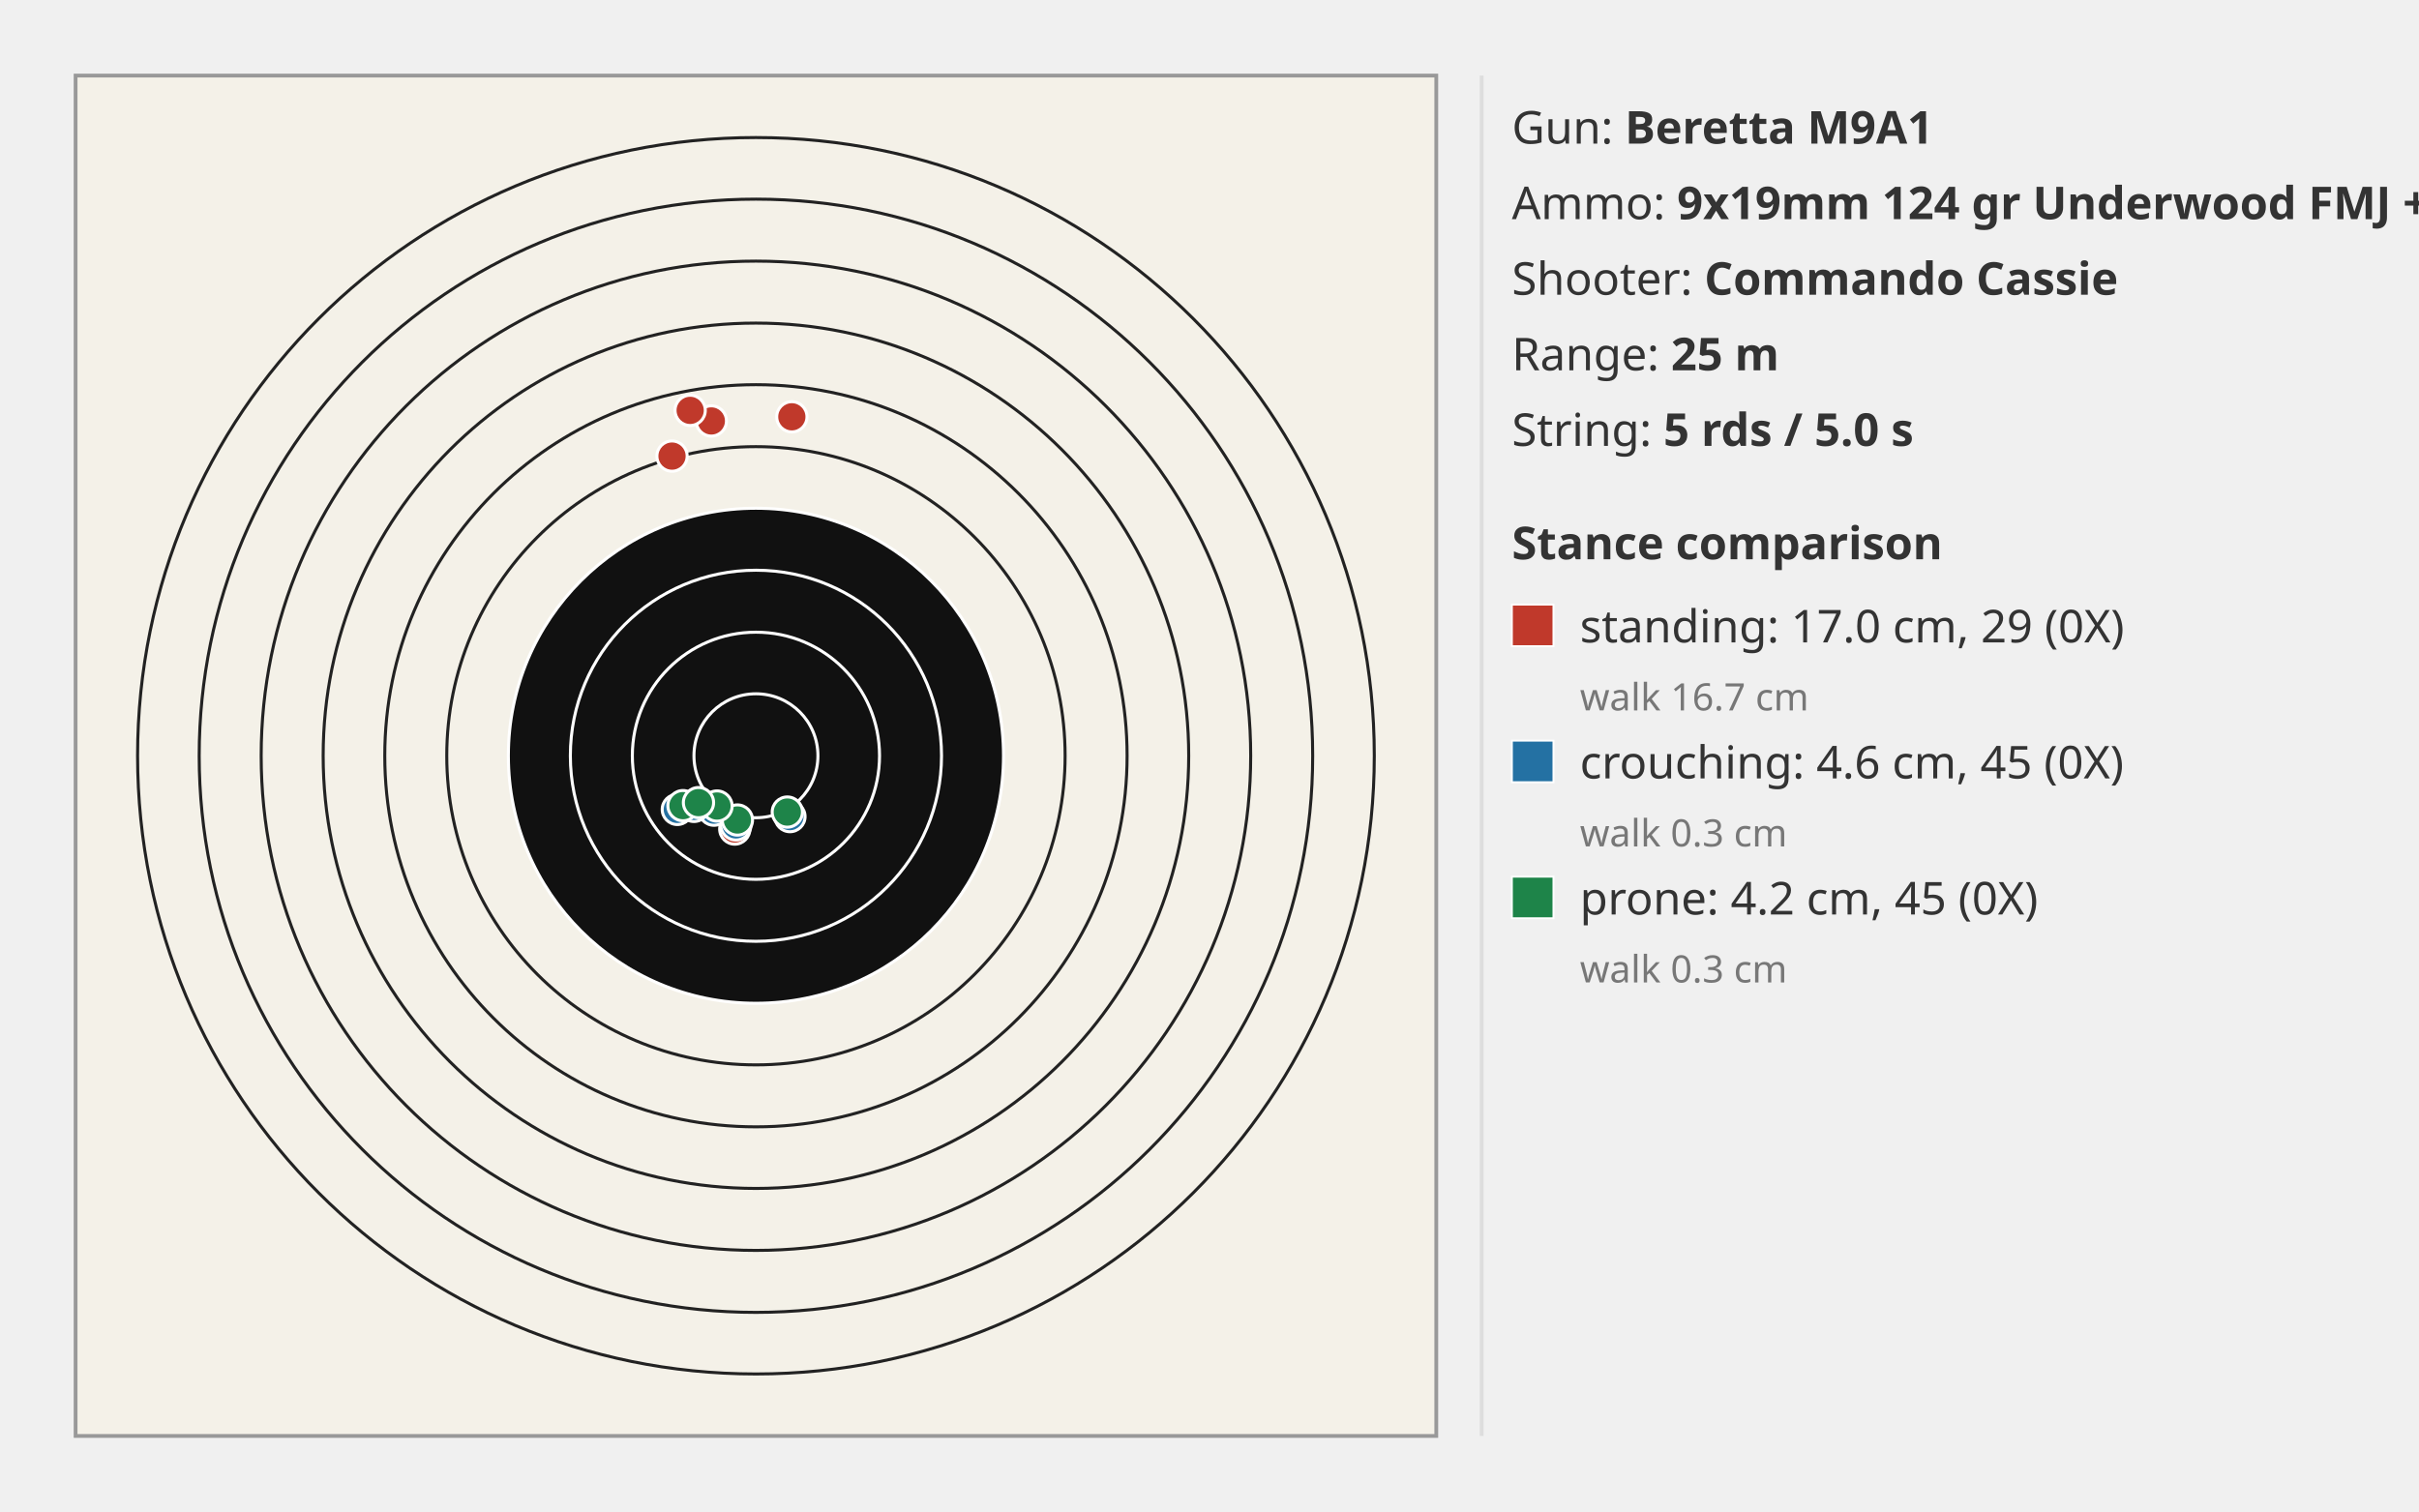
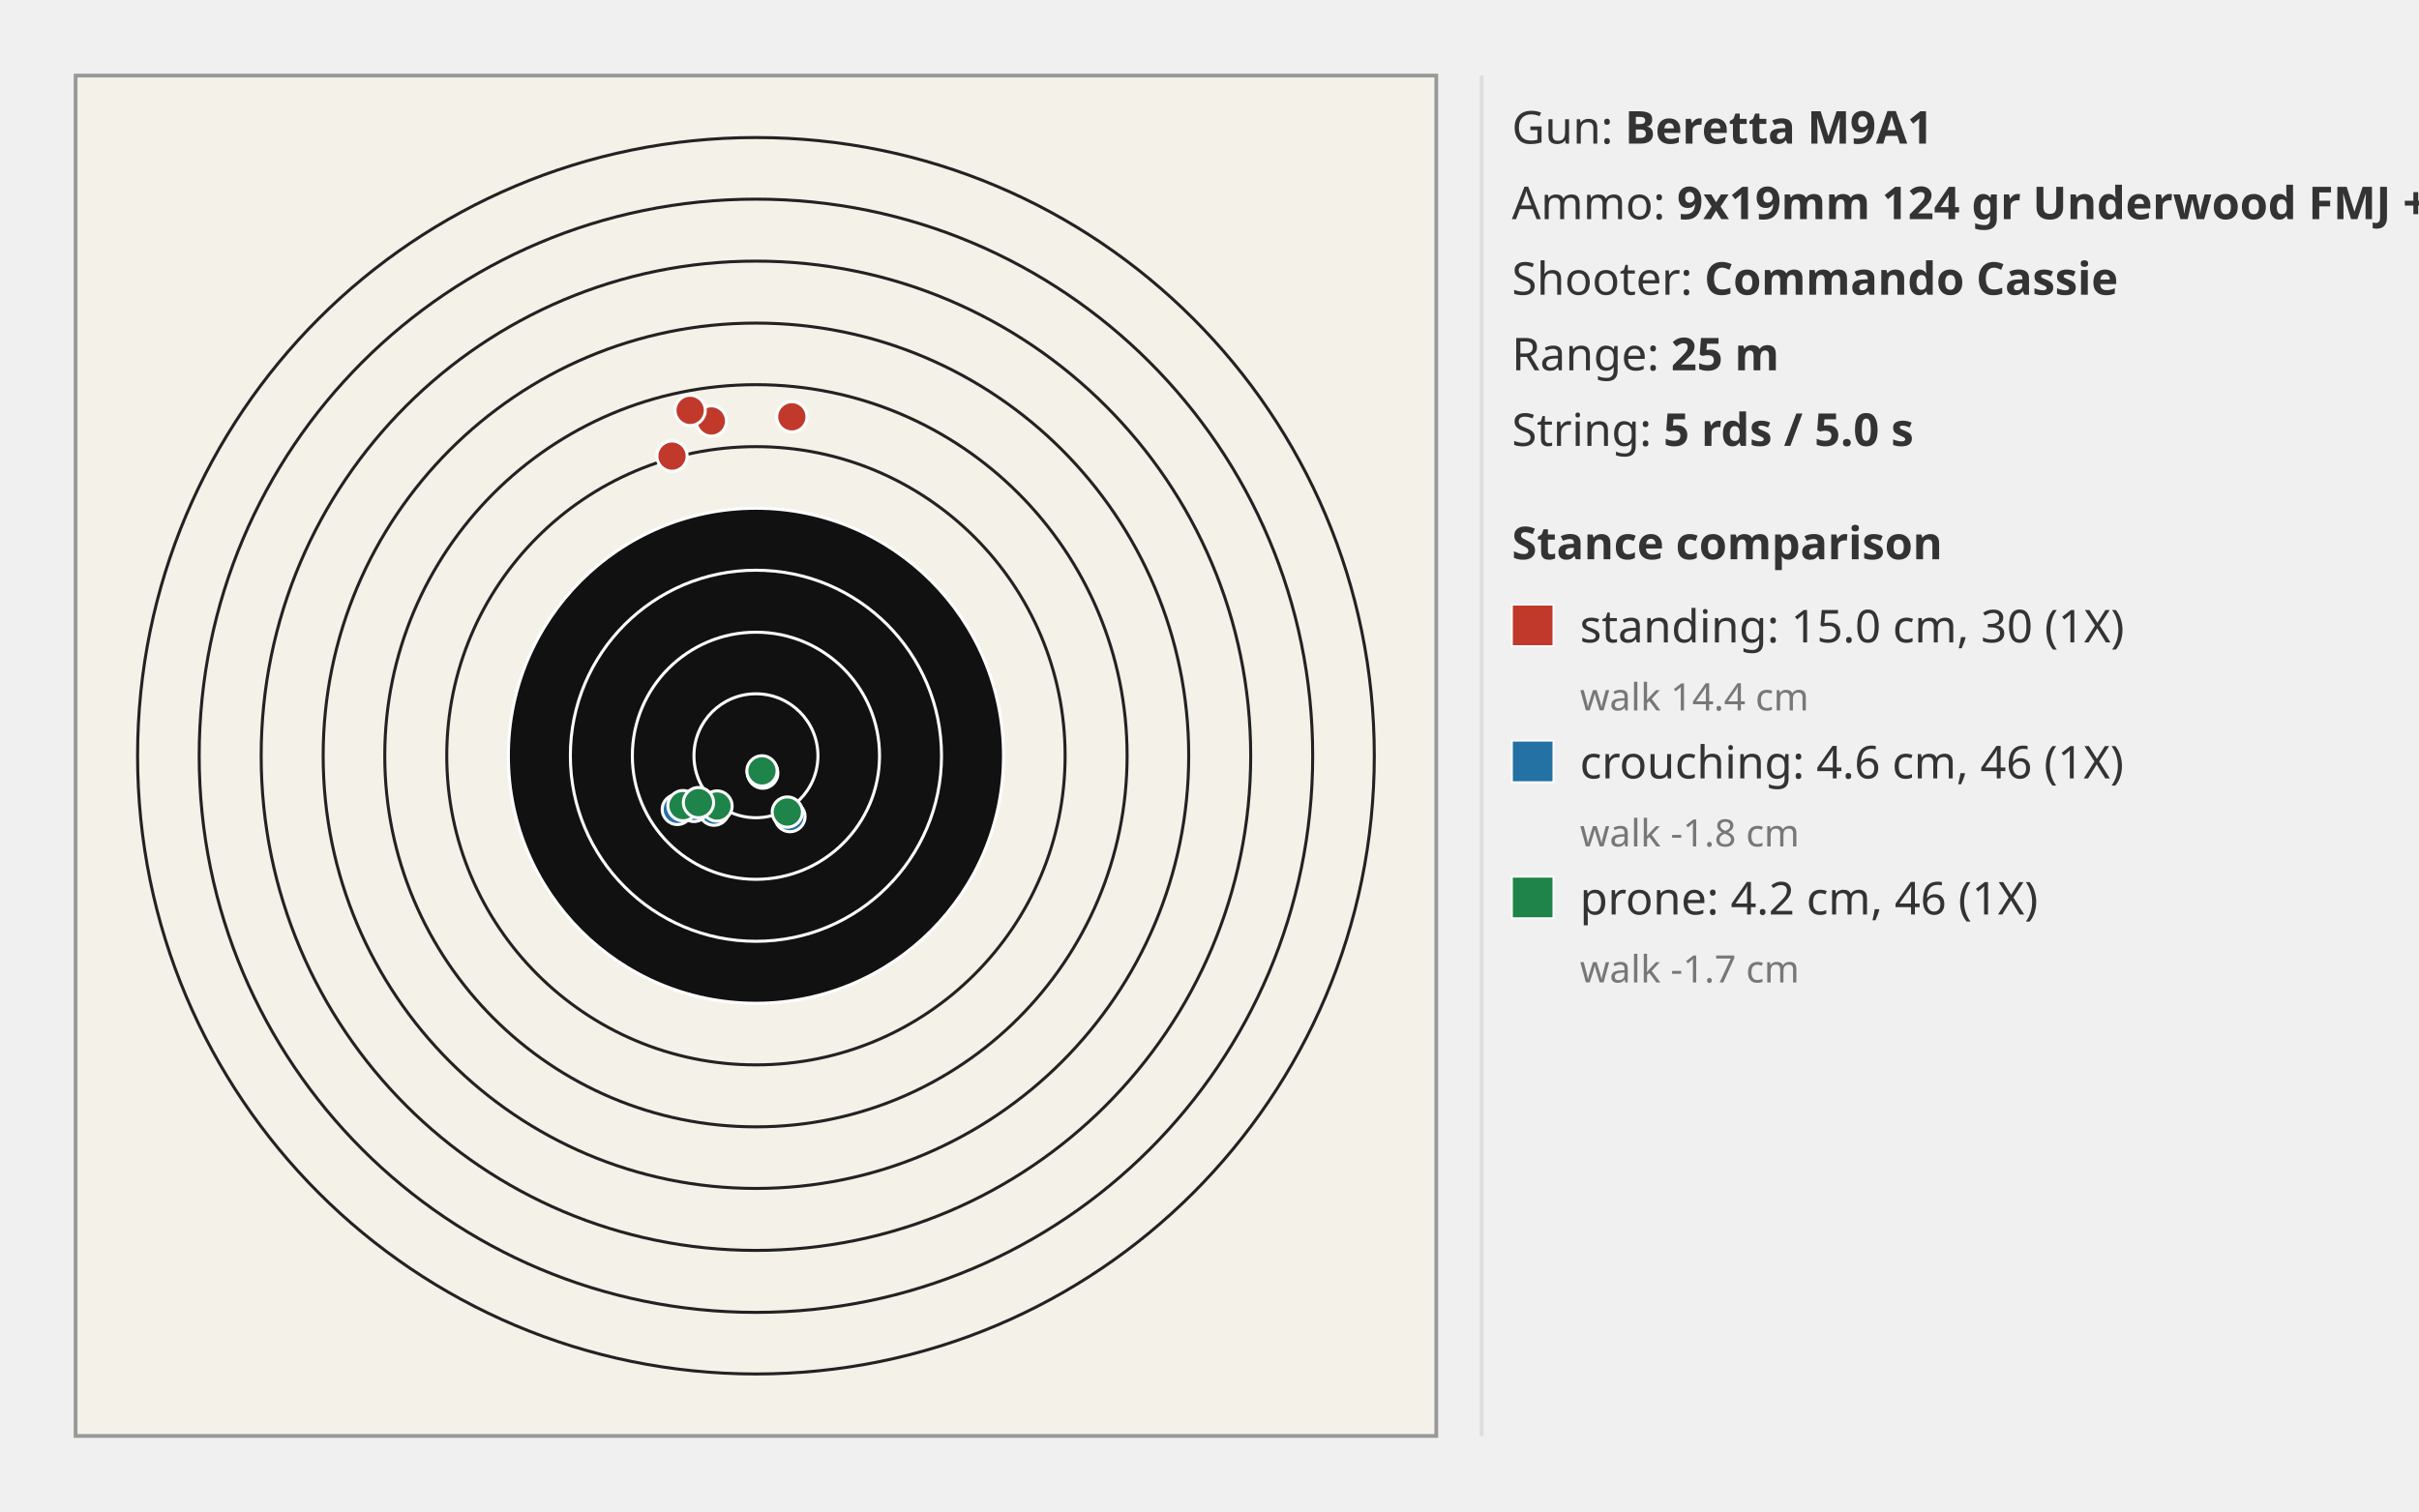
<svg xmlns="http://www.w3.org/2000/svg" width="640" height="400" viewBox="0 0 640 400">
  <rect x="20" y="20" width="360" height="360" fill="#f4f1e8" stroke="#999999" />
  <circle cx="200.0" cy="200.0" r="163.6" fill="none" stroke="#222222" stroke-width="0.8" />
  <circle cx="200.0" cy="200.0" r="147.3" fill="none" stroke="#222222" stroke-width="0.8" />
  <circle cx="200.0" cy="200.0" r="130.9" fill="none" stroke="#222222" stroke-width="0.8" />
  <circle cx="200.0" cy="200.0" r="114.5" fill="none" stroke="#222222" stroke-width="0.8" />
  <circle cx="200.0" cy="200.0" r="98.2" fill="none" stroke="#222222" stroke-width="0.8" />
  <circle cx="200.0" cy="200.0" r="81.8" fill="none" stroke="#222222" stroke-width="0.8" />
  <circle cx="200.0" cy="200.0" r="65.5" fill="#111111" stroke="#ffffff" stroke-width="0.8" />
  <circle cx="200.0" cy="200.0" r="49.1" fill="#111111" stroke="#ffffff" stroke-width="0.8" />
  <circle cx="200.0" cy="200.0" r="32.7" fill="#111111" stroke="#ffffff" stroke-width="0.8" />
  <circle cx="200.0" cy="200.0" r="16.4" fill="#111111" stroke="#ffffff" stroke-width="0.8" />
-   <circle class="shot" cx="194.4" cy="219.4" r="4" fill="#c0392b" stroke="#ffffff" stroke-width="0.8" />
+   <circle class="shot" cx="201.8" cy="204.6" r="4" fill="#c0392b" stroke="#ffffff" stroke-width="0.8" />
  <circle class="shot" cx="177.8" cy="120.7" r="4" fill="#c0392b" stroke="#ffffff" stroke-width="0.8" />
  <circle class="shot" cx="188.2" cy="111.4" r="4" fill="#c0392b" stroke="#ffffff" stroke-width="0.8" />
  <circle class="shot" cx="182.6" cy="108.6" r="4" fill="#c0392b" stroke="#ffffff" stroke-width="0.8" />
  <circle class="shot" cx="209.5" cy="110.3" r="4" fill="#c0392b" stroke="#ffffff" stroke-width="0.8" />
-   <circle class="shot" cx="194.7" cy="218.3" r="4" fill="#2471a3" stroke="#ffffff" stroke-width="0.8" />
+   <circle class="shot" cx="201.7" cy="204.3" r="4" fill="#2471a3" stroke="#ffffff" stroke-width="0.8" />
  <circle class="shot" cx="179.2" cy="214.2" r="4" fill="#2471a3" stroke="#ffffff" stroke-width="0.8" />
  <circle class="shot" cx="188.9" cy="214.4" r="4" fill="#2471a3" stroke="#ffffff" stroke-width="0.8" />
  <circle class="shot" cx="183.6" cy="213.4" r="4" fill="#2471a3" stroke="#ffffff" stroke-width="0.8" />
  <circle class="shot" cx="209.0" cy="216.1" r="4" fill="#2471a3" stroke="#ffffff" stroke-width="0.8" />
-   <circle class="shot" cx="195.1" cy="217.0" r="4" fill="#1e8449" stroke="#ffffff" stroke-width="0.8" />
+   <circle class="shot" cx="201.6" cy="204.0" r="4" fill="#1e8449" stroke="#ffffff" stroke-width="0.8" />
  <circle class="shot" cx="180.7" cy="213.2" r="4" fill="#1e8449" stroke="#ffffff" stroke-width="0.8" />
  <circle class="shot" cx="189.7" cy="213.3" r="4" fill="#1e8449" stroke="#ffffff" stroke-width="0.8" />
  <circle class="shot" cx="184.8" cy="212.4" r="4" fill="#1e8449" stroke="#ffffff" stroke-width="0.8" />
  <circle class="shot" cx="208.3" cy="214.9" r="4" fill="#1e8449" stroke="#ffffff" stroke-width="0.8" />
  <line x1="392" y1="20" x2="392" y2="380" stroke="#dddddd" />
  <text x="400" y="38" font-family="sans-serif" font-size="12" fill="#333333">Gun: <tspan font-weight="bold">Beretta M9A1</tspan>
  </text>
  <text x="400" y="58" font-family="sans-serif" font-size="12" fill="#333333">Ammo: <tspan font-weight="bold">9x19mm 124 gr Underwood FMJ +P</tspan>
  </text>
  <text x="400" y="78" font-family="sans-serif" font-size="12" fill="#333333">Shooter: <tspan font-weight="bold">Commando Cassie</tspan>
  </text>
  <text x="400" y="98" font-family="sans-serif" font-size="12" fill="#333333">Range: <tspan font-weight="bold">25 m</tspan>
  </text>
  <text x="400" y="118" font-family="sans-serif" font-size="12" fill="#333333">String: <tspan font-weight="bold">5 rds / 5.0 s</tspan>
  </text>
  <text x="400" y="148" font-family="sans-serif" font-size="12" font-weight="bold" fill="#333333">Stance comparison</text>
  <rect x="400" y="160" width="11" height="11" fill="#c0392b" stroke="#ffffff" stroke-width="0.5" />
-   <text x="418" y="170" font-family="sans-serif" font-size="12" fill="#333333">standing: 17.0 cm, 29 (0X)</text>
-   <text x="418" y="188" font-family="sans-serif" font-size="10" fill="#777777">walk 16.7 cm</text>
+   <text x="418" y="170" font-family="sans-serif" font-size="12" fill="#333333">standing: 15.0 cm, 30 (1X)</text>
+   <text x="418" y="188" font-family="sans-serif" font-size="10" fill="#777777">walk 14.4 cm</text>
  <rect x="400" y="196" width="11" height="11" fill="#2471a3" stroke="#ffffff" stroke-width="0.5" />
-   <text x="418" y="206" font-family="sans-serif" font-size="12" fill="#333333">crouching: 4.6 cm, 45 (0X)</text>
-   <text x="418" y="224" font-family="sans-serif" font-size="10" fill="#777777">walk 0.3 cm</text>
+   <text x="418" y="206" font-family="sans-serif" font-size="12" fill="#333333">crouching: 4.6 cm, 46 (1X)</text>
+   <text x="418" y="224" font-family="sans-serif" font-size="10" fill="#777777">walk -1.8 cm</text>
  <rect x="400" y="232" width="11" height="11" fill="#1e8449" stroke="#ffffff" stroke-width="0.5" />
-   <text x="418" y="242" font-family="sans-serif" font-size="12" fill="#333333">prone: 4.2 cm, 45 (0X)</text>
-   <text x="418" y="260" font-family="sans-serif" font-size="10" fill="#777777">walk 0.3 cm</text>
+   <text x="418" y="242" font-family="sans-serif" font-size="12" fill="#333333">prone: 4.2 cm, 46 (1X)</text>
+   <text x="418" y="260" font-family="sans-serif" font-size="10" fill="#777777">walk -1.7 cm</text>
</svg>
